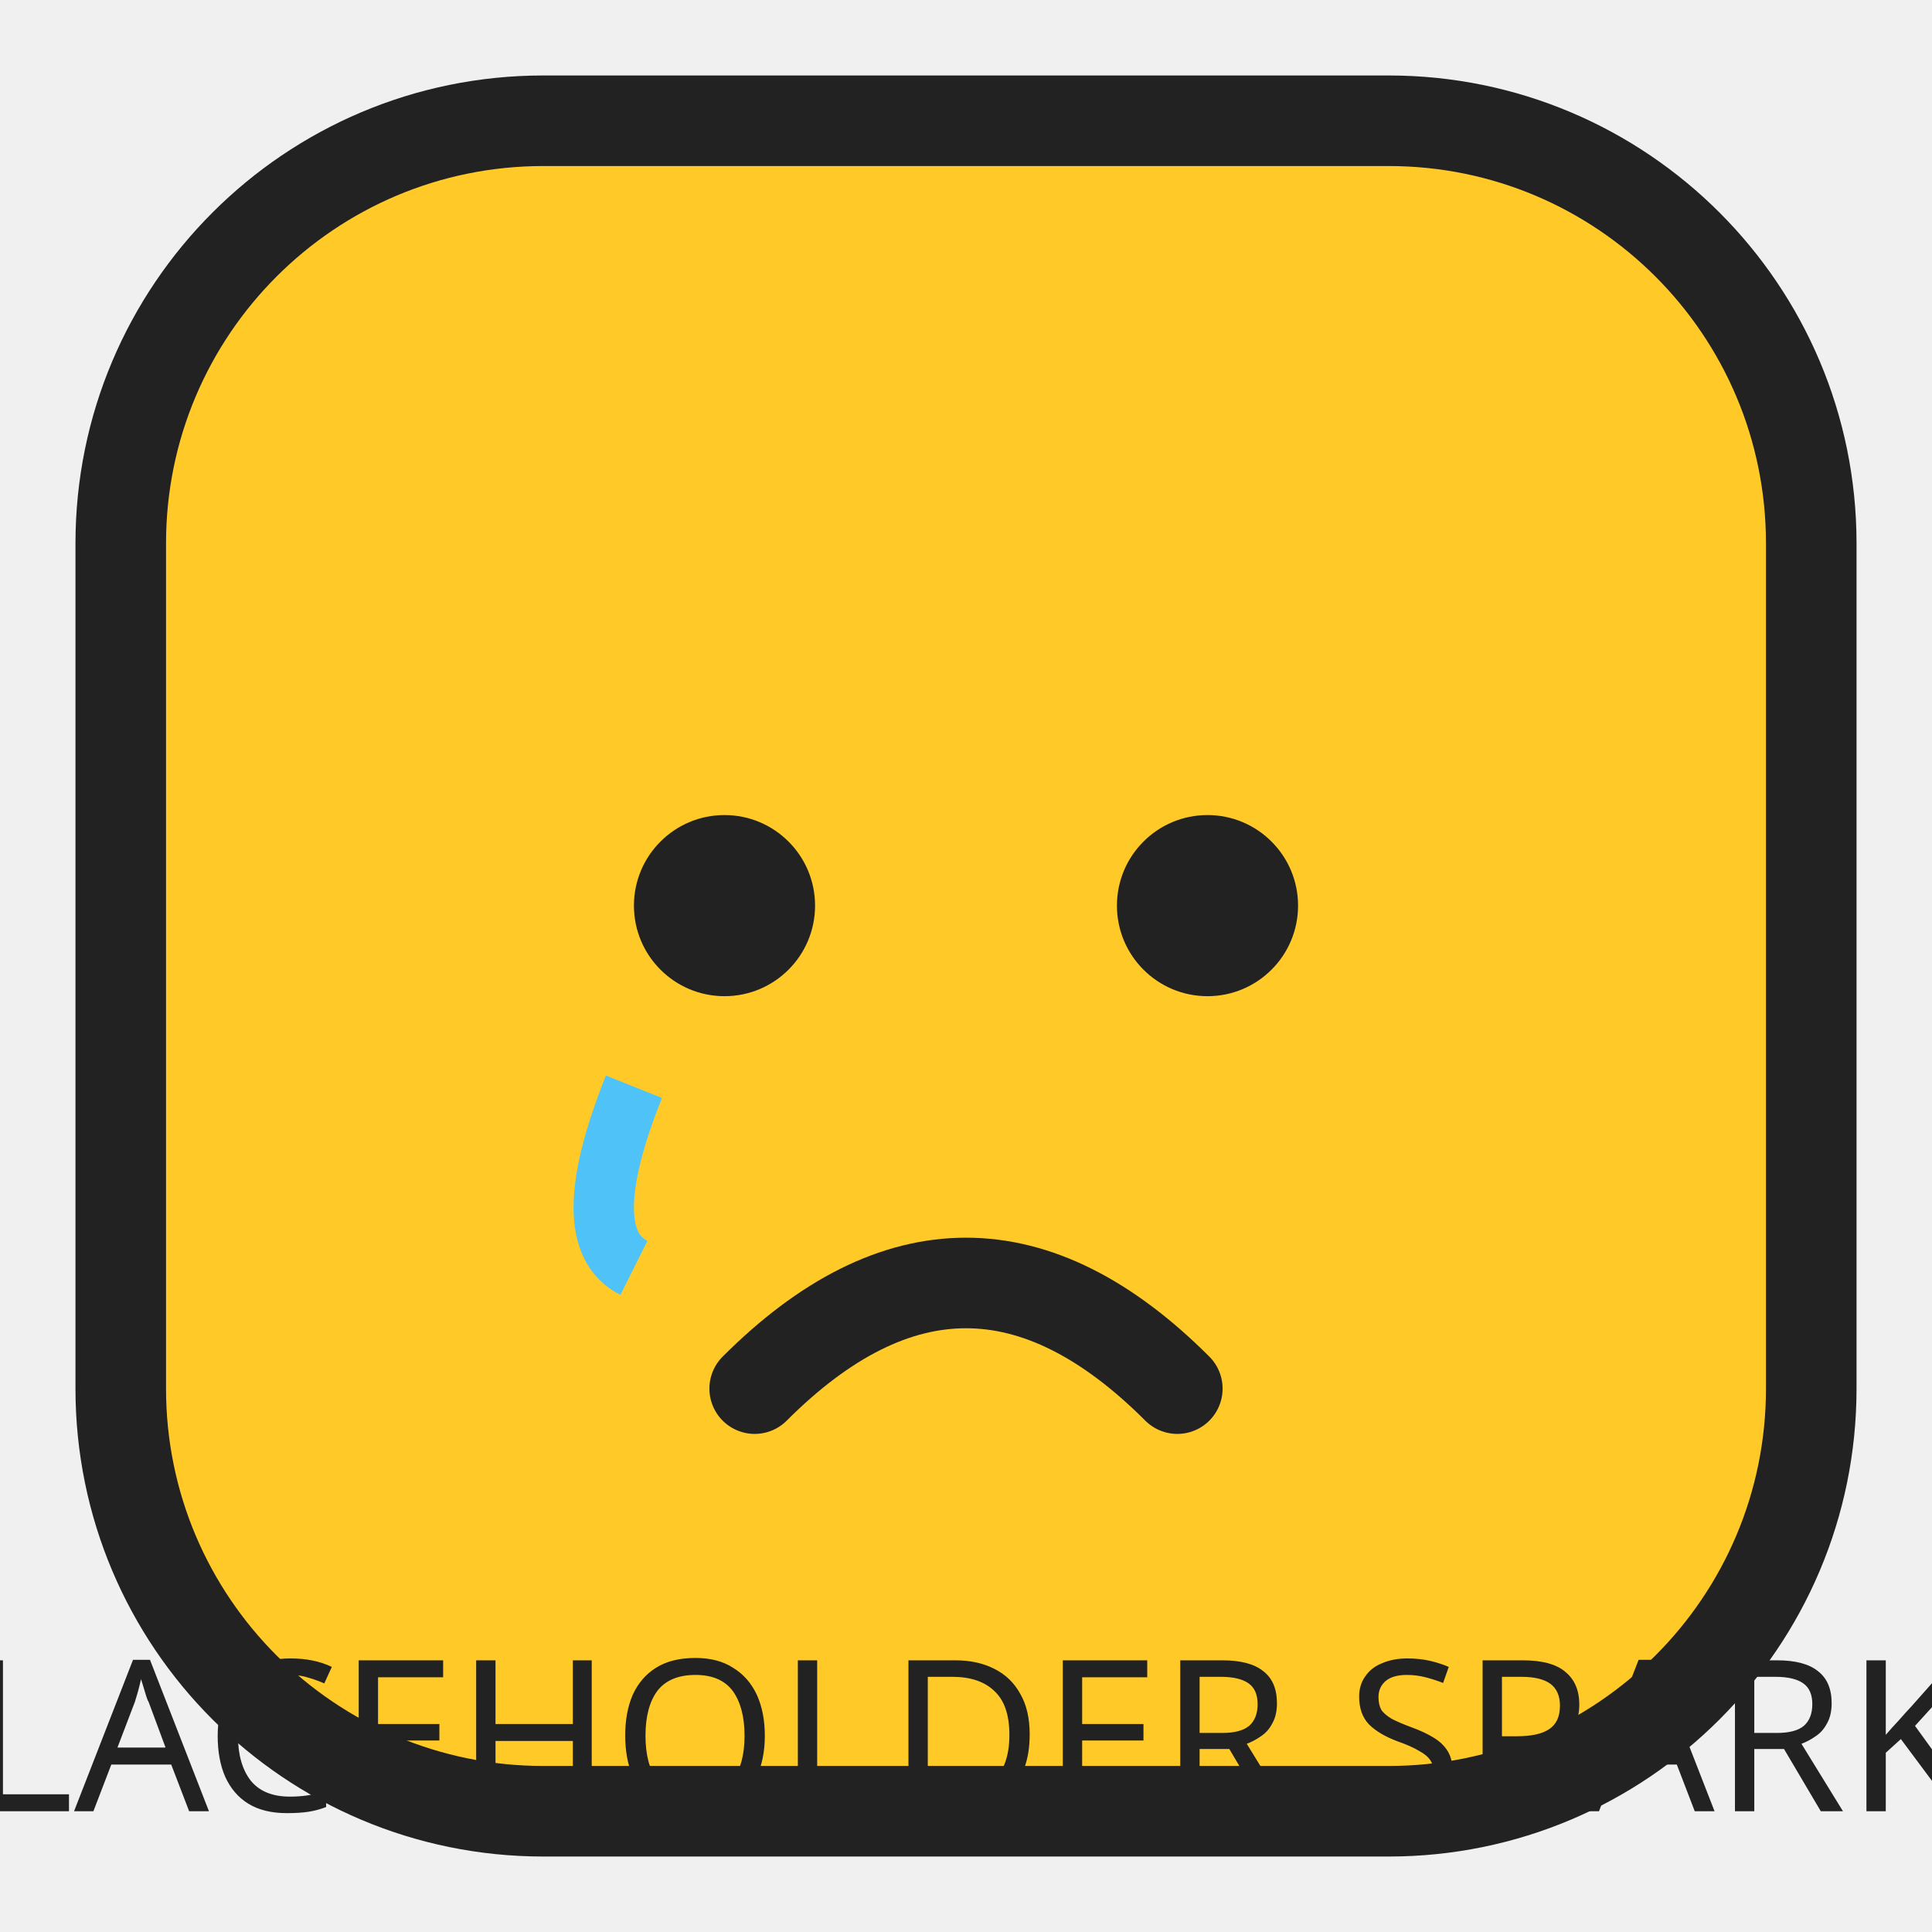
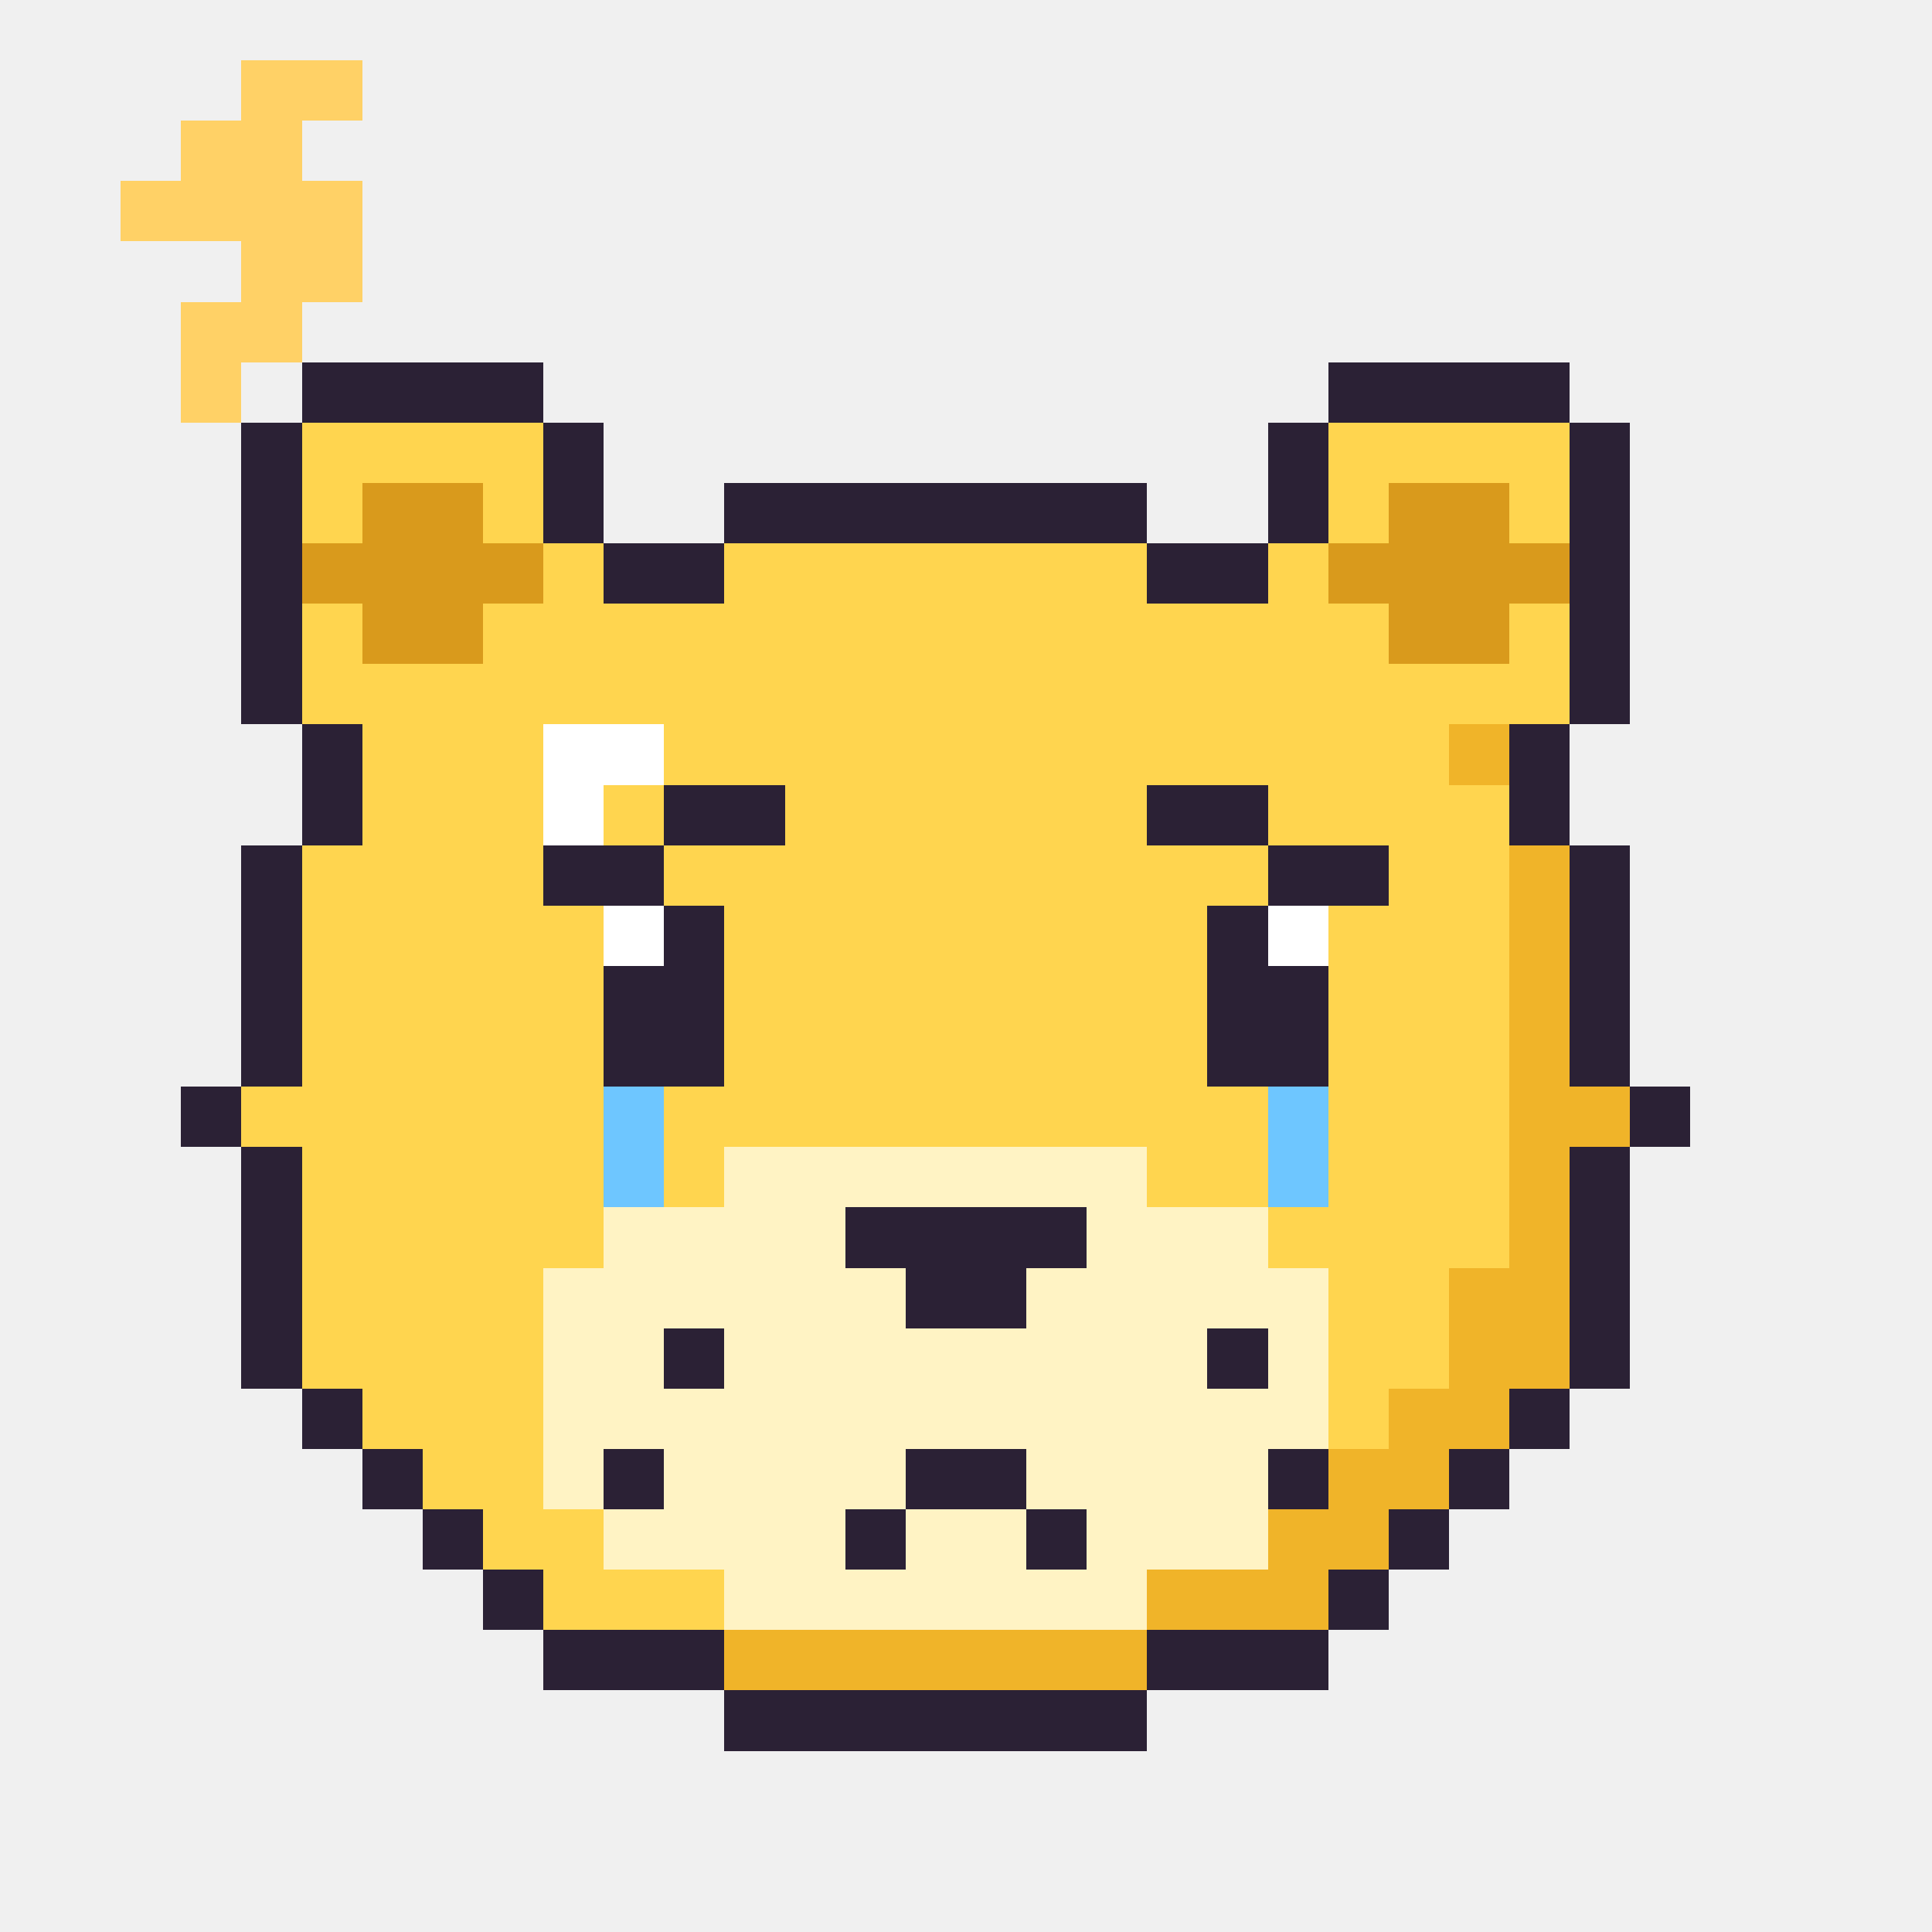
- <svg xmlns="http://www.w3.org/2000/svg" viewBox="0 0 64 64" width="64" height="64">
-   <rect x="4" y="4" width="56" height="56" rx="14" fill="#ffca28" stroke="#222" stroke-width="3" />
-   <g fill="#222">
-     <circle cx="24" cy="30" r="3" />
-     <circle cx="40" cy="30" r="3" />
-     <path d="M21 36 q-2 5 0 6" stroke="#4fc3f7" stroke-width="2" fill="none" />
-   </g>
-   <path d="M25 46 Q32 39 39 46" stroke="#222" stroke-width="3" fill="none" stroke-linecap="round" />
-   <text x="32" y="60" font-family="sans-serif" font-size="7" text-anchor="middle" fill="#222">PLACEHOLDER SPARKY</text>
+ <svg xmlns="http://www.w3.org/2000/svg" viewBox="0 0 32 32" width="96" height="96" shape-rendering="crispEdges">
+   <rect x="4" y="1" width="2" height="1" fill="#ffd166" />
+   <rect x="3" y="2" width="2" height="1" fill="#ffd166" />
+   <rect x="2" y="3" width="4" height="1" fill="#ffd166" />
+   <rect x="4" y="4" width="2" height="1" fill="#ffd166" />
+   <rect x="3" y="5" width="2" height="1" fill="#ffd166" />
+   <rect x="3" y="6" width="1" height="1" fill="#ffd166" />
+   <rect x="5" y="6" width="4" height="1" fill="#2b2135" />
+   <rect x="22" y="6" width="4" height="1" fill="#2b2135" />
+   <rect x="4" y="7" width="1" height="1" fill="#2b2135" />
+   <rect x="5" y="7" width="4" height="1" fill="#ffd54f" />
+   <rect x="9" y="7" width="1" height="1" fill="#2b2135" />
+   <rect x="21" y="7" width="1" height="1" fill="#2b2135" />
+   <rect x="22" y="7" width="4" height="1" fill="#ffd54f" />
+   <rect x="26" y="7" width="1" height="1" fill="#2b2135" />
+   <rect x="4" y="8" width="1" height="1" fill="#2b2135" />
+   <rect x="5" y="8" width="1" height="1" fill="#ffd54f" />
+   <rect x="6" y="8" width="2" height="1" fill="#d99a1c" />
+   <rect x="8" y="8" width="1" height="1" fill="#ffd54f" />
+   <rect x="9" y="8" width="1" height="1" fill="#2b2135" />
+   <rect x="12" y="8" width="7" height="1" fill="#2b2135" />
+   <rect x="21" y="8" width="1" height="1" fill="#2b2135" />
+   <rect x="22" y="8" width="1" height="1" fill="#ffd54f" />
+   <rect x="23" y="8" width="2" height="1" fill="#d99a1c" />
+   <rect x="25" y="8" width="1" height="1" fill="#ffd54f" />
+   <rect x="26" y="8" width="1" height="1" fill="#2b2135" />
+   <rect x="4" y="9" width="1" height="1" fill="#2b2135" />
+   <rect x="5" y="9" width="4" height="1" fill="#d99a1c" />
+   <rect x="9" y="9" width="1" height="1" fill="#ffd54f" />
+   <rect x="10" y="9" width="2" height="1" fill="#2b2135" />
+   <rect x="12" y="9" width="7" height="1" fill="#ffd54f" />
+   <rect x="19" y="9" width="2" height="1" fill="#2b2135" />
+   <rect x="21" y="9" width="1" height="1" fill="#ffd54f" />
+   <rect x="22" y="9" width="4" height="1" fill="#d99a1c" />
+   <rect x="26" y="9" width="1" height="1" fill="#2b2135" />
+   <rect x="4" y="10" width="1" height="1" fill="#2b2135" />
+   <rect x="5" y="10" width="1" height="1" fill="#ffd54f" />
+   <rect x="6" y="10" width="2" height="1" fill="#d99a1c" />
+   <rect x="8" y="10" width="15" height="1" fill="#ffd54f" />
+   <rect x="23" y="10" width="2" height="1" fill="#d99a1c" />
+   <rect x="25" y="10" width="1" height="1" fill="#ffd54f" />
+   <rect x="26" y="10" width="1" height="1" fill="#2b2135" />
+   <rect x="4" y="11" width="1" height="1" fill="#2b2135" />
+   <rect x="5" y="11" width="21" height="1" fill="#ffd54f" />
+   <rect x="26" y="11" width="1" height="1" fill="#2b2135" />
+   <rect x="5" y="12" width="1" height="1" fill="#2b2135" />
+   <rect x="6" y="12" width="3" height="1" fill="#ffd54f" />
+   <rect x="9" y="12" width="2" height="1" fill="#ffffff" />
+   <rect x="11" y="12" width="13" height="1" fill="#ffd54f" />
+   <rect x="24" y="12" width="1" height="1" fill="#f0b429" />
+   <rect x="25" y="12" width="1" height="1" fill="#2b2135" />
+   <rect x="5" y="13" width="1" height="1" fill="#2b2135" />
+   <rect x="6" y="13" width="3" height="1" fill="#ffd54f" />
+   <rect x="9" y="13" width="1" height="1" fill="#ffffff" />
+   <rect x="10" y="13" width="1" height="1" fill="#ffd54f" />
+   <rect x="11" y="13" width="2" height="1" fill="#2b2135" />
+   <rect x="13" y="13" width="6" height="1" fill="#ffd54f" />
+   <rect x="19" y="13" width="2" height="1" fill="#2b2135" />
+   <rect x="21" y="13" width="4" height="1" fill="#ffd54f" />
+   <rect x="25" y="13" width="1" height="1" fill="#2b2135" />
+   <rect x="4" y="14" width="1" height="1" fill="#2b2135" />
+   <rect x="5" y="14" width="4" height="1" fill="#ffd54f" />
+   <rect x="9" y="14" width="2" height="1" fill="#2b2135" />
+   <rect x="11" y="14" width="10" height="1" fill="#ffd54f" />
+   <rect x="21" y="14" width="2" height="1" fill="#2b2135" />
+   <rect x="23" y="14" width="2" height="1" fill="#ffd54f" />
+   <rect x="25" y="14" width="1" height="1" fill="#f0b429" />
+   <rect x="26" y="14" width="1" height="1" fill="#2b2135" />
+   <rect x="4" y="15" width="1" height="1" fill="#2b2135" />
+   <rect x="5" y="15" width="5" height="1" fill="#ffd54f" />
+   <rect x="10" y="15" width="1" height="1" fill="#ffffff" />
+   <rect x="11" y="15" width="1" height="1" fill="#2b2135" />
+   <rect x="12" y="15" width="8" height="1" fill="#ffd54f" />
+   <rect x="20" y="15" width="1" height="1" fill="#2b2135" />
+   <rect x="21" y="15" width="1" height="1" fill="#ffffff" />
+   <rect x="22" y="15" width="3" height="1" fill="#ffd54f" />
+   <rect x="25" y="15" width="1" height="1" fill="#f0b429" />
+   <rect x="26" y="15" width="1" height="1" fill="#2b2135" />
+   <rect x="4" y="16" width="1" height="1" fill="#2b2135" />
+   <rect x="5" y="16" width="5" height="1" fill="#ffd54f" />
+   <rect x="10" y="16" width="2" height="1" fill="#2b2135" />
+   <rect x="12" y="16" width="8" height="1" fill="#ffd54f" />
+   <rect x="20" y="16" width="2" height="1" fill="#2b2135" />
+   <rect x="22" y="16" width="3" height="1" fill="#ffd54f" />
+   <rect x="25" y="16" width="1" height="1" fill="#f0b429" />
+   <rect x="26" y="16" width="1" height="1" fill="#2b2135" />
+   <rect x="4" y="17" width="1" height="1" fill="#2b2135" />
+   <rect x="5" y="17" width="5" height="1" fill="#ffd54f" />
+   <rect x="10" y="17" width="2" height="1" fill="#2b2135" />
+   <rect x="12" y="17" width="8" height="1" fill="#ffd54f" />
+   <rect x="20" y="17" width="2" height="1" fill="#2b2135" />
+   <rect x="22" y="17" width="3" height="1" fill="#ffd54f" />
+   <rect x="25" y="17" width="1" height="1" fill="#f0b429" />
+   <rect x="26" y="17" width="1" height="1" fill="#2b2135" />
+   <rect x="3" y="18" width="1" height="1" fill="#2b2135" />
+   <rect x="4" y="18" width="6" height="1" fill="#ffd54f" />
+   <rect x="10" y="18" width="1" height="1" fill="#6ec6ff" />
+   <rect x="11" y="18" width="10" height="1" fill="#ffd54f" />
+   <rect x="21" y="18" width="1" height="1" fill="#6ec6ff" />
+   <rect x="22" y="18" width="3" height="1" fill="#ffd54f" />
+   <rect x="25" y="18" width="2" height="1" fill="#f0b429" />
+   <rect x="27" y="18" width="1" height="1" fill="#2b2135" />
+   <rect x="4" y="19" width="1" height="1" fill="#2b2135" />
+   <rect x="5" y="19" width="5" height="1" fill="#ffd54f" />
+   <rect x="10" y="19" width="1" height="1" fill="#6ec6ff" />
+   <rect x="11" y="19" width="1" height="1" fill="#ffd54f" />
+   <rect x="12" y="19" width="7" height="1" fill="#fff3c4" />
+   <rect x="19" y="19" width="2" height="1" fill="#ffd54f" />
+   <rect x="21" y="19" width="1" height="1" fill="#6ec6ff" />
+   <rect x="22" y="19" width="3" height="1" fill="#ffd54f" />
+   <rect x="25" y="19" width="1" height="1" fill="#f0b429" />
+   <rect x="26" y="19" width="1" height="1" fill="#2b2135" />
+   <rect x="4" y="20" width="1" height="1" fill="#2b2135" />
+   <rect x="5" y="20" width="5" height="1" fill="#ffd54f" />
+   <rect x="10" y="20" width="4" height="1" fill="#fff3c4" />
+   <rect x="14" y="20" width="4" height="1" fill="#2b2135" />
+   <rect x="18" y="20" width="3" height="1" fill="#fff3c4" />
+   <rect x="21" y="20" width="4" height="1" fill="#ffd54f" />
+   <rect x="25" y="20" width="1" height="1" fill="#f0b429" />
+   <rect x="26" y="20" width="1" height="1" fill="#2b2135" />
+   <rect x="4" y="21" width="1" height="1" fill="#2b2135" />
+   <rect x="5" y="21" width="4" height="1" fill="#ffd54f" />
+   <rect x="9" y="21" width="6" height="1" fill="#fff3c4" />
+   <rect x="15" y="21" width="2" height="1" fill="#2b2135" />
+   <rect x="17" y="21" width="5" height="1" fill="#fff3c4" />
+   <rect x="22" y="21" width="2" height="1" fill="#ffd54f" />
+   <rect x="24" y="21" width="2" height="1" fill="#f0b429" />
+   <rect x="26" y="21" width="1" height="1" fill="#2b2135" />
+   <rect x="4" y="22" width="1" height="1" fill="#2b2135" />
+   <rect x="5" y="22" width="4" height="1" fill="#ffd54f" />
+   <rect x="9" y="22" width="2" height="1" fill="#fff3c4" />
+   <rect x="11" y="22" width="1" height="1" fill="#2b2135" />
+   <rect x="12" y="22" width="8" height="1" fill="#fff3c4" />
+   <rect x="20" y="22" width="1" height="1" fill="#2b2135" />
+   <rect x="21" y="22" width="1" height="1" fill="#fff3c4" />
+   <rect x="22" y="22" width="2" height="1" fill="#ffd54f" />
+   <rect x="24" y="22" width="2" height="1" fill="#f0b429" />
+   <rect x="26" y="22" width="1" height="1" fill="#2b2135" />
+   <rect x="5" y="23" width="1" height="1" fill="#2b2135" />
+   <rect x="6" y="23" width="3" height="1" fill="#ffd54f" />
+   <rect x="9" y="23" width="13" height="1" fill="#fff3c4" />
+   <rect x="22" y="23" width="1" height="1" fill="#ffd54f" />
+   <rect x="23" y="23" width="2" height="1" fill="#f0b429" />
+   <rect x="25" y="23" width="1" height="1" fill="#2b2135" />
+   <rect x="6" y="24" width="1" height="1" fill="#2b2135" />
+   <rect x="7" y="24" width="2" height="1" fill="#ffd54f" />
+   <rect x="9" y="24" width="1" height="1" fill="#fff3c4" />
+   <rect x="10" y="24" width="1" height="1" fill="#2b2135" />
+   <rect x="11" y="24" width="4" height="1" fill="#fff3c4" />
+   <rect x="15" y="24" width="2" height="1" fill="#2b2135" />
+   <rect x="17" y="24" width="4" height="1" fill="#fff3c4" />
+   <rect x="21" y="24" width="1" height="1" fill="#2b2135" />
+   <rect x="22" y="24" width="2" height="1" fill="#f0b429" />
+   <rect x="24" y="24" width="1" height="1" fill="#2b2135" />
+   <rect x="7" y="25" width="1" height="1" fill="#2b2135" />
+   <rect x="8" y="25" width="2" height="1" fill="#ffd54f" />
+   <rect x="10" y="25" width="4" height="1" fill="#fff3c4" />
+   <rect x="14" y="25" width="1" height="1" fill="#2b2135" />
+   <rect x="15" y="25" width="2" height="1" fill="#fff3c4" />
+   <rect x="17" y="25" width="1" height="1" fill="#2b2135" />
+   <rect x="18" y="25" width="3" height="1" fill="#fff3c4" />
+   <rect x="21" y="25" width="2" height="1" fill="#f0b429" />
+   <rect x="23" y="25" width="1" height="1" fill="#2b2135" />
+   <rect x="8" y="26" width="1" height="1" fill="#2b2135" />
+   <rect x="9" y="26" width="3" height="1" fill="#ffd54f" />
+   <rect x="12" y="26" width="7" height="1" fill="#fff3c4" />
+   <rect x="19" y="26" width="3" height="1" fill="#f0b429" />
+   <rect x="22" y="26" width="1" height="1" fill="#2b2135" />
+   <rect x="9" y="27" width="3" height="1" fill="#2b2135" />
+   <rect x="12" y="27" width="7" height="1" fill="#f0b429" />
+   <rect x="19" y="27" width="3" height="1" fill="#2b2135" />
+   <rect x="12" y="28" width="7" height="1" fill="#2b2135" />
</svg>
